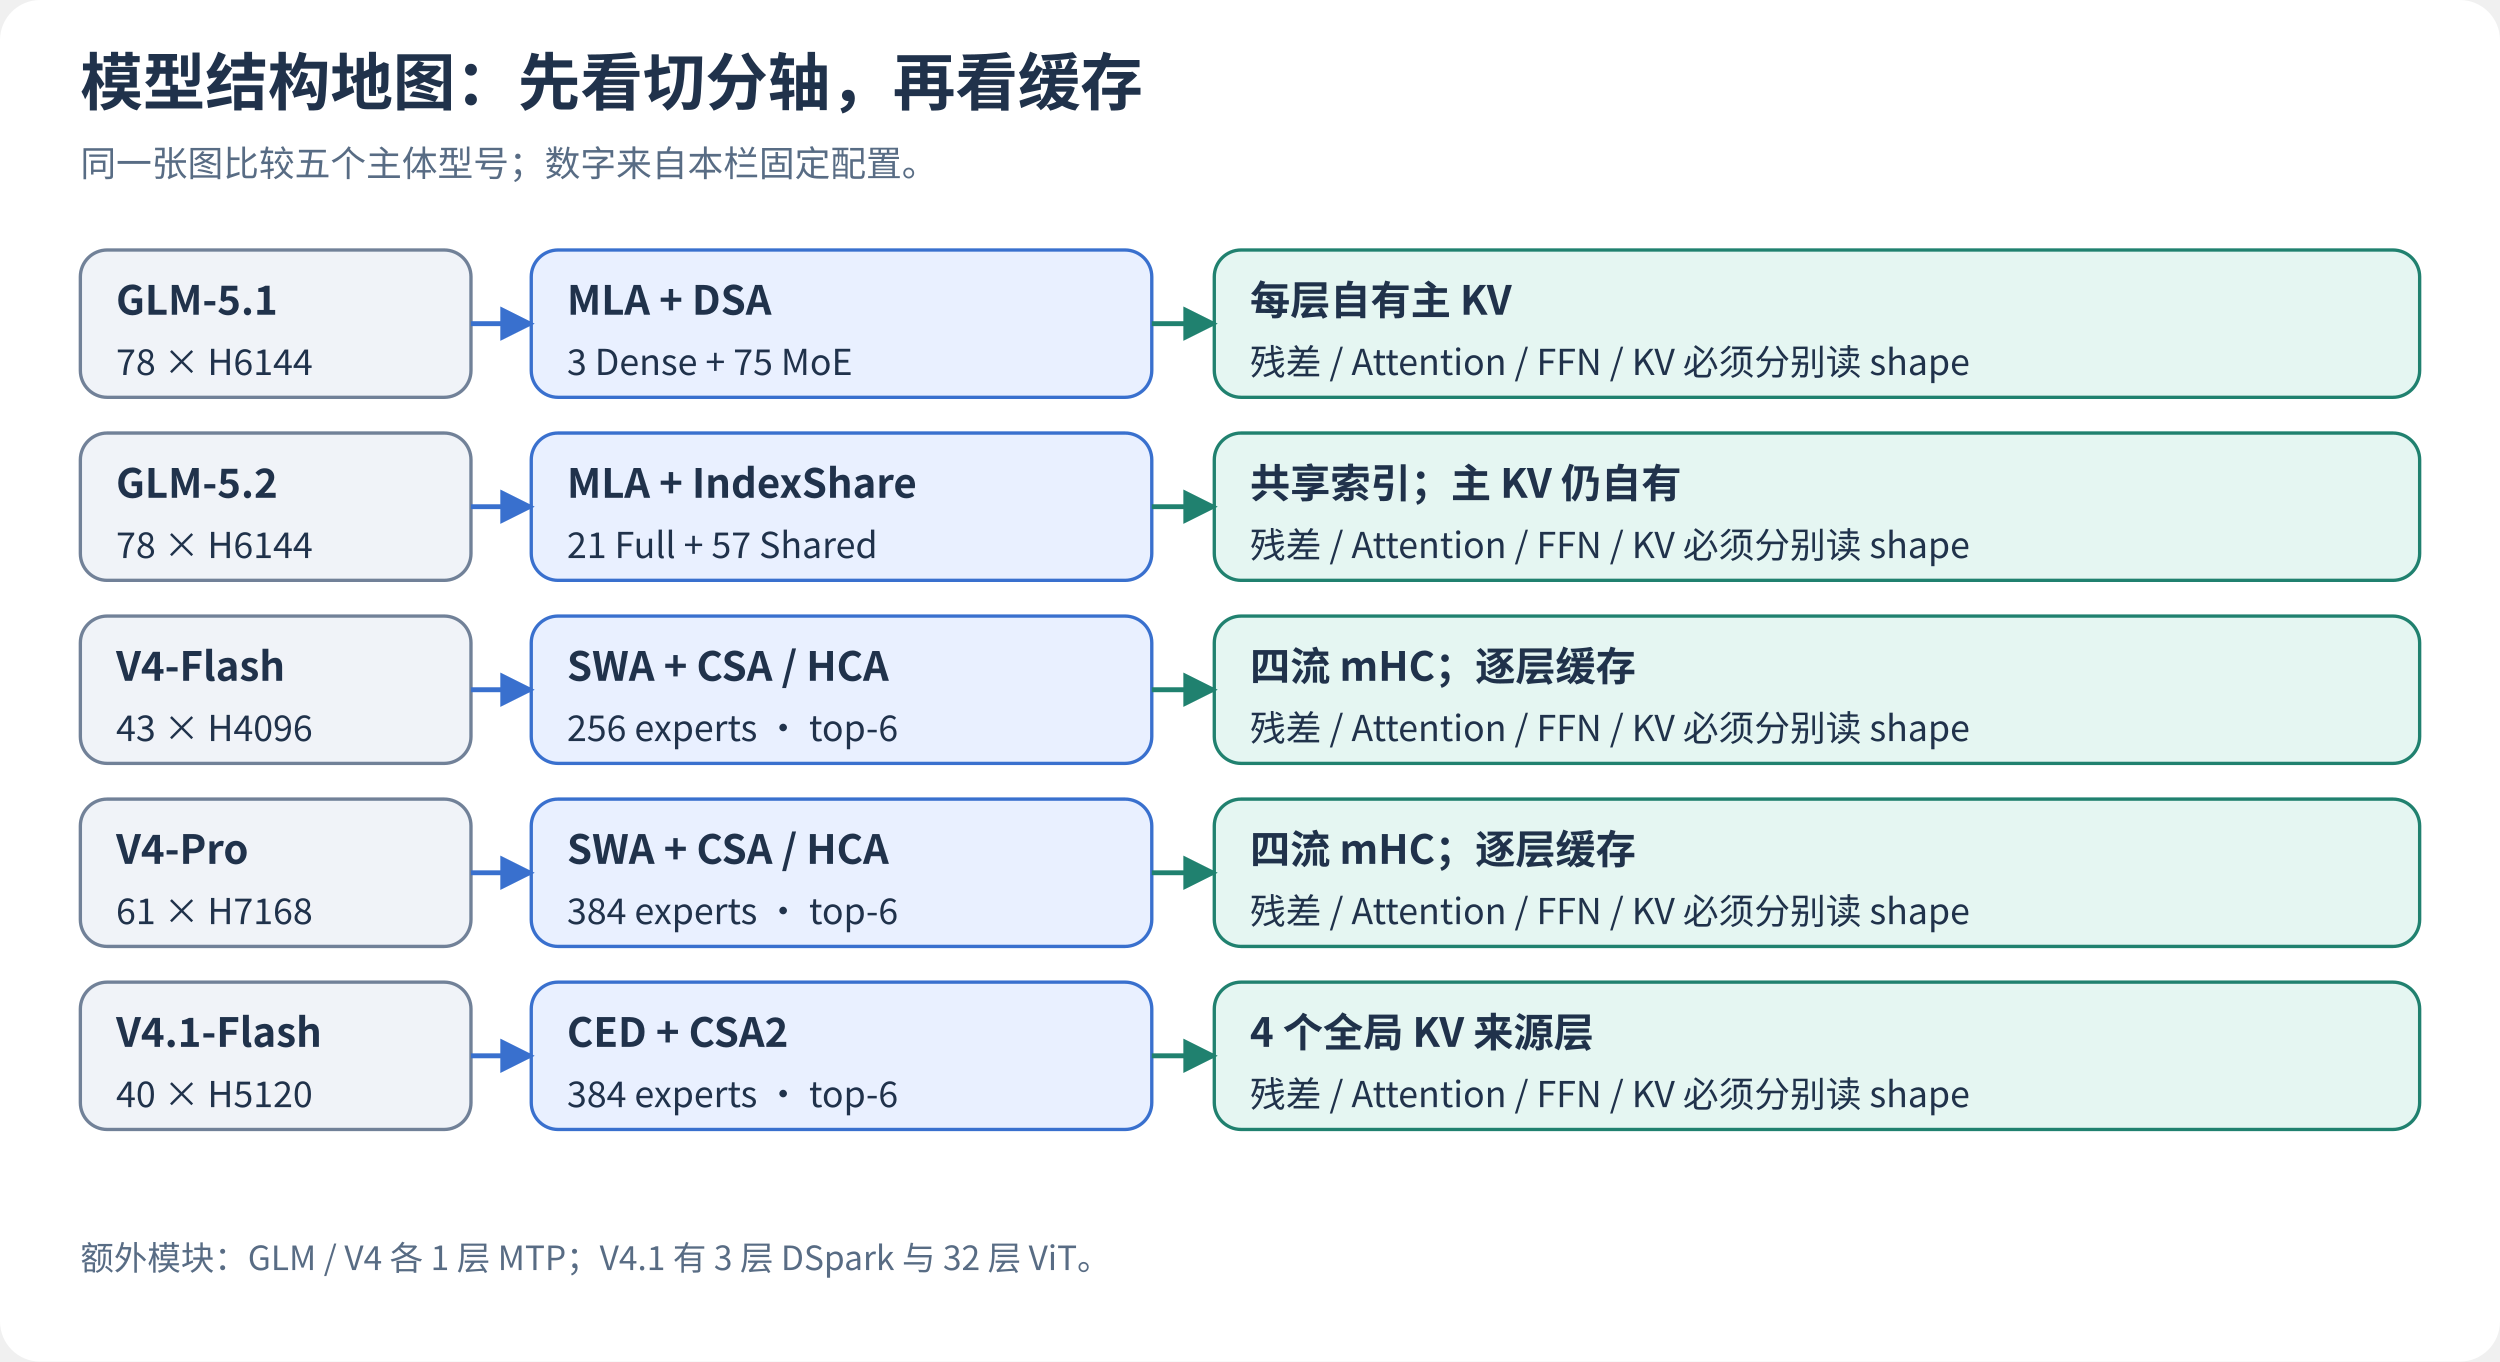
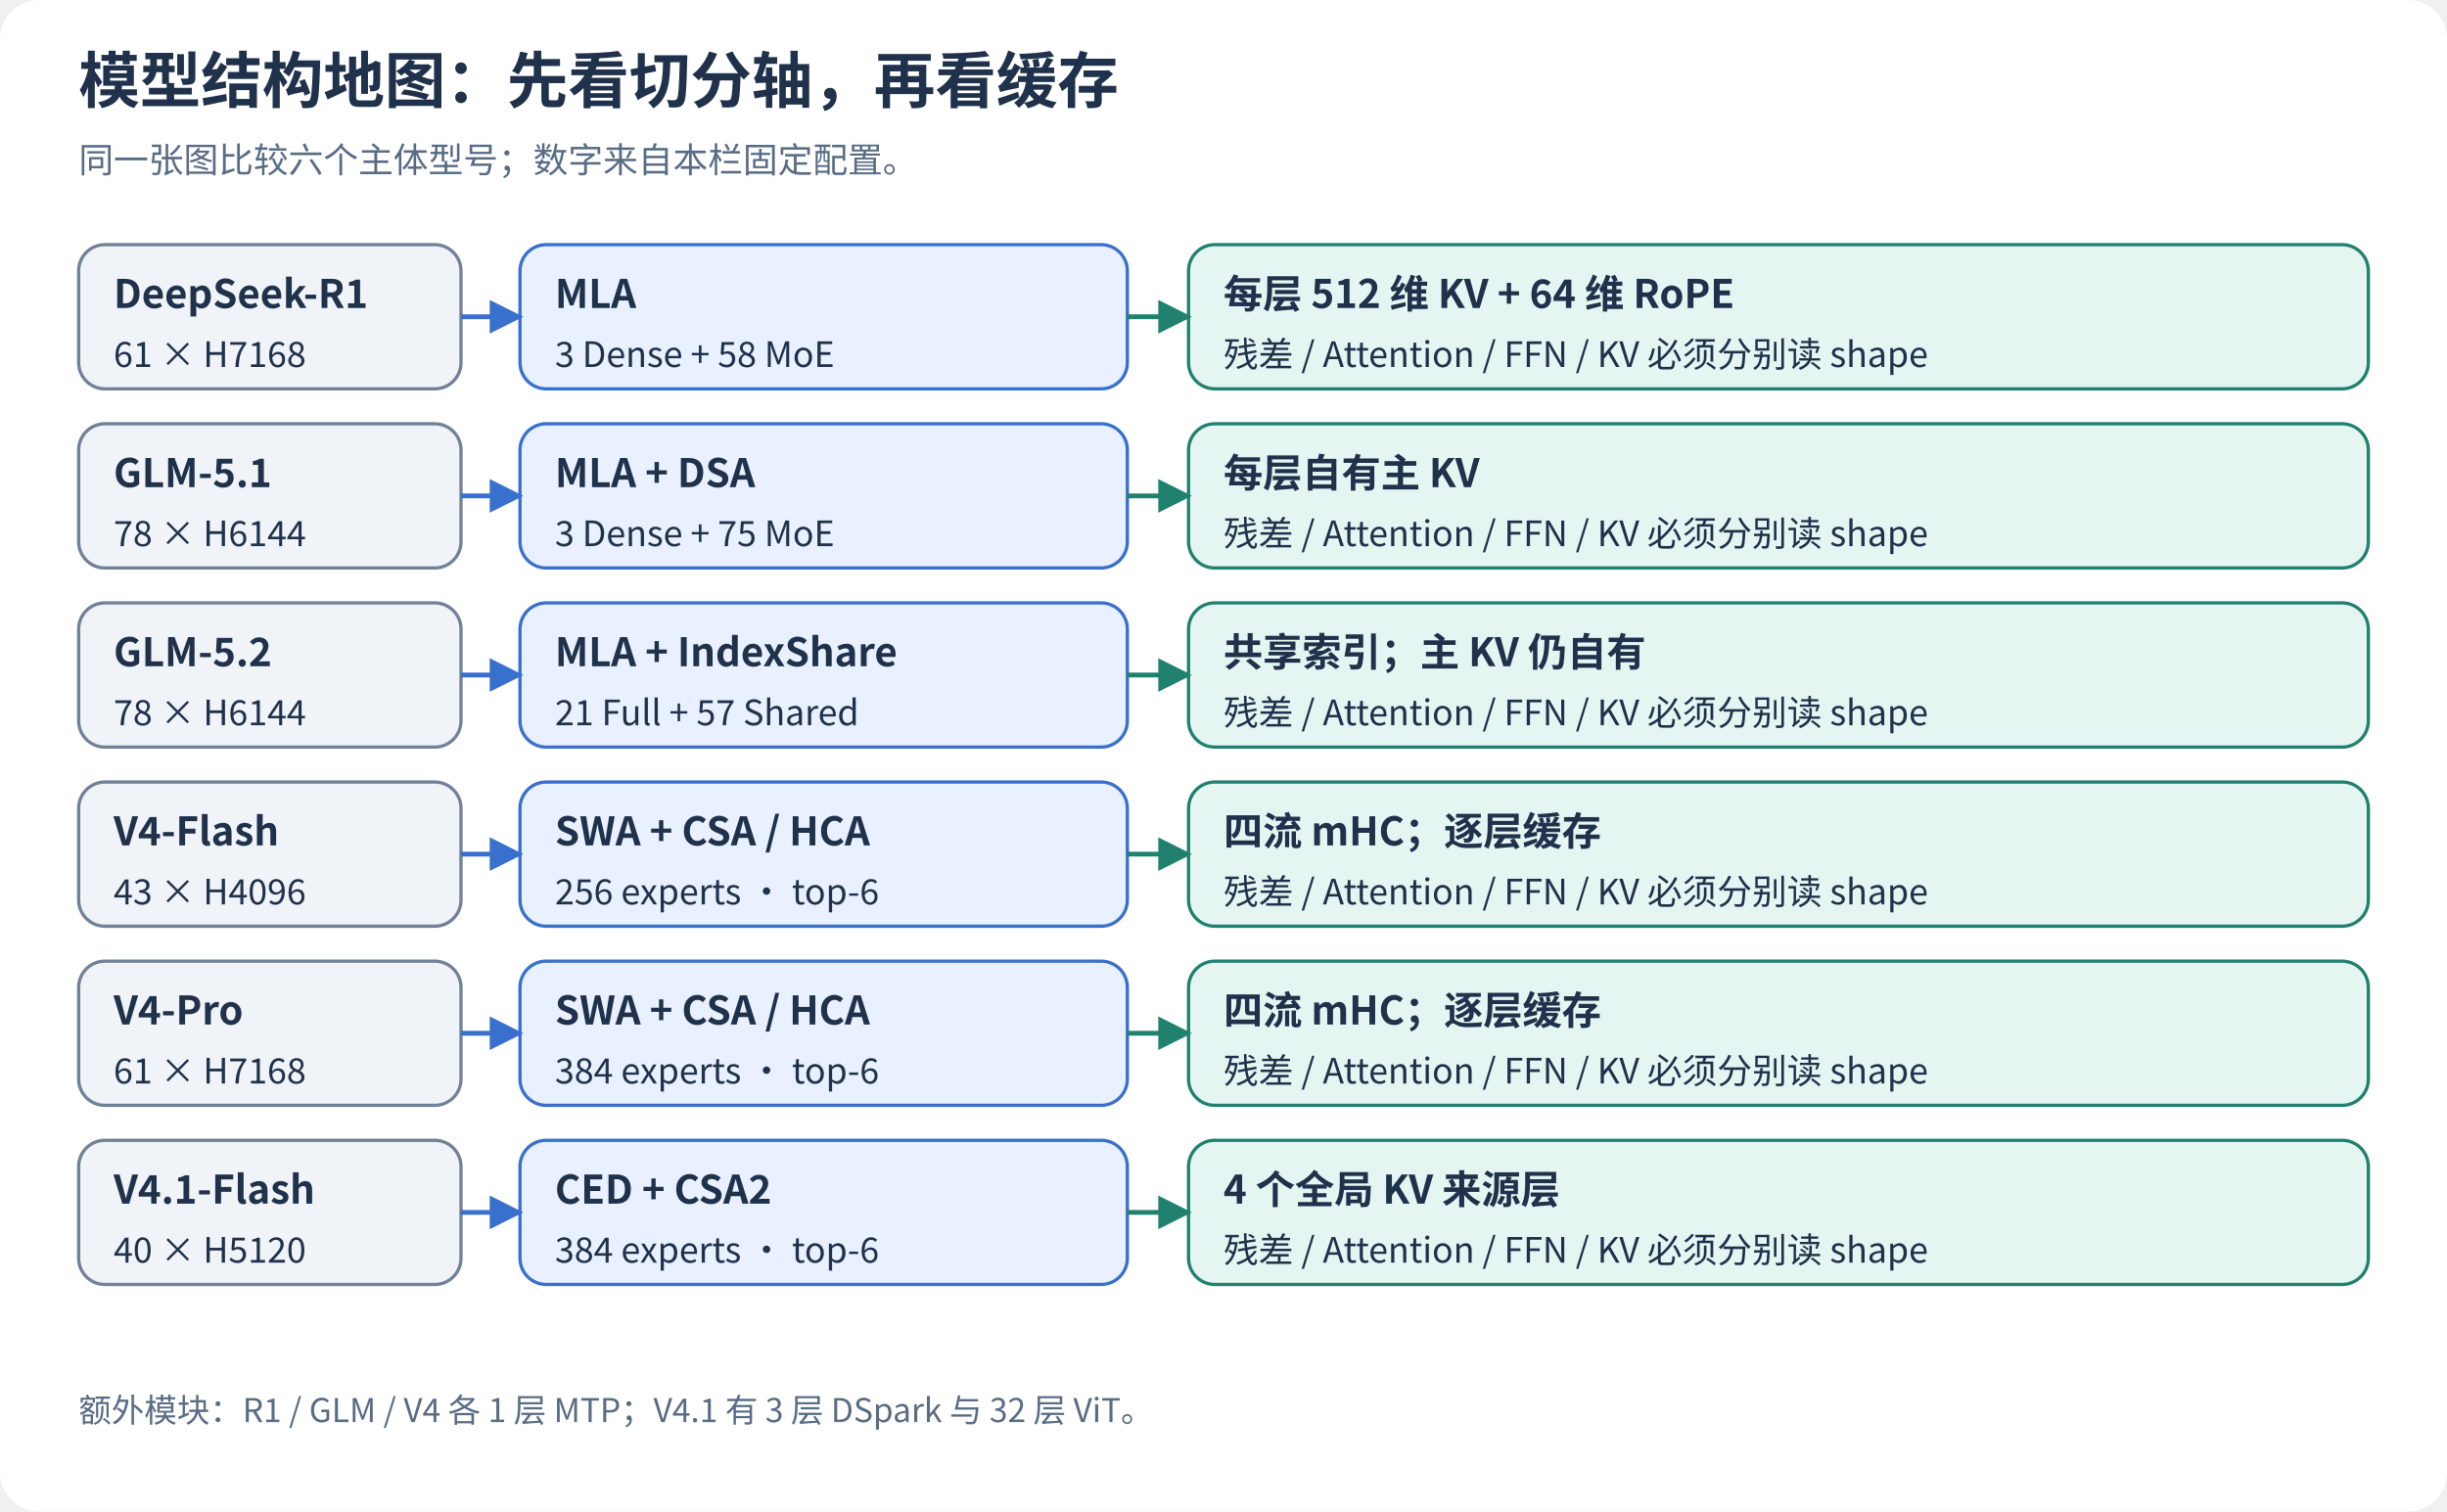
- <svg xmlns="http://www.w3.org/2000/svg" width="1120" height="610" viewBox="0 0 1120 610" role="img" aria-labelledby="title desc">
+ <svg xmlns="http://www.w3.org/2000/svg" width="1120" height="692" viewBox="0 0 1120 692" role="img" aria-labelledby="title desc">
  <defs>
    <marker id="arrow" viewBox="0 0 10 10" refX="9" refY="5" markerWidth="7" markerHeight="7" orient="auto-start-reverse">
      <path d="M 0 0 L 10 5 L 0 10 z" fill="context-stroke" />
    </marker>
  </defs>
  <style>text{font-family:Segoe UI,Microsoft YaHei,Noto Sans CJK SC,Arial,sans-serif;fill:#20324b} .shape{font-family:Consolas,Microsoft YaHei,monospace}</style>
-   <rect width="1120" height="610" rx="18" fill="#fff" />
+   <rect width="1120" height="692" rx="18" fill="#fff" />
  <text x="36" y="47" font-size="28" text-anchor="start" font-weight="650">
    <tspan x="36" dy="0">模型结构地图：先看切分轴，再看缓存</tspan>
  </text>
  <text x="36" y="79" font-size="16" text-anchor="start" style="fill:#586c84">
-     <tspan x="36" dy="0">同一张图比较五个主体型号；数字来自本栏固定配置。</tspan>
+     <tspan x="36" dy="0">同一张图比较六个主体型号；数字来自本栏固定配置。</tspan>
  </text>
  <rect x="36" y="112" width="175" height="66" rx="12" fill="#f0f3f8" stroke="#718198" stroke-width="1.5" />
  <text x="52" y="141" font-size="18" text-anchor="start" font-weight="650">
-     <tspan x="52" dy="0">GLM-5.1</tspan>
+     <tspan x="52" dy="0">DeepSeek-R1</tspan>
  </text>
  <text x="52" y="168" font-size="16" text-anchor="start">
-     <tspan x="52" dy="0">78 × H6144</tspan>
+     <tspan x="52" dy="0">61 × H7168</tspan>
  </text>
  <rect x="238" y="112" width="278" height="66" rx="12" fill="#e9f0ff" stroke="#3970ce" stroke-width="1.5" />
  <text x="254" y="141" font-size="18" text-anchor="start" font-weight="650">
-     <tspan x="254" dy="0">MLA + DSA</tspan>
+     <tspan x="254" dy="0">MLA</tspan>
  </text>
  <text x="254" y="168" font-size="16" text-anchor="start">
-     <tspan x="254" dy="0">3 Dense + 75 MoE</tspan>
+     <tspan x="254" dy="0">3 Dense + 58 MoE</tspan>
  </text>
  <rect x="544" y="112" width="540" height="66" rx="12" fill="#e5f6f2" stroke="#20816f" stroke-width="1.5" />
  <text x="560" y="141" font-size="18" text-anchor="start" font-weight="650">
-     <tspan x="560" dy="0">每层自有主 KV</tspan>
+     <tspan x="560" dy="0">每层 512 维 KV + 64 维 RoPE</tspan>
  </text>
  <text x="560" y="168" font-size="16" text-anchor="start">
    <tspan x="560" dy="0">残差 / Attention / FFN / KV 必须分别读 shape</tspan>
  </text>
  <polyline points="211,145 238,145" fill="none" stroke="#3970ce" stroke-width="2.2" stroke-linejoin="round" marker-end="url(#arrow)" />
  <polyline points="516,145 544,145" fill="none" stroke="#20816f" stroke-width="2.2" stroke-linejoin="round" marker-end="url(#arrow)" />
  <rect x="36" y="194" width="175" height="66" rx="12" fill="#f0f3f8" stroke="#718198" stroke-width="1.5" />
  <text x="52" y="223" font-size="18" text-anchor="start" font-weight="650">
-     <tspan x="52" dy="0">GLM-5.2</tspan>
+     <tspan x="52" dy="0">GLM-5.1</tspan>
  </text>
  <text x="52" y="250" font-size="16" text-anchor="start">
    <tspan x="52" dy="0">78 × H6144</tspan>
  </text>
  <rect x="238" y="194" width="278" height="66" rx="12" fill="#e9f0ff" stroke="#3970ce" stroke-width="1.5" />
  <text x="254" y="223" font-size="18" text-anchor="start" font-weight="650">
-     <tspan x="254" dy="0">MLA + IndexShare</tspan>
+     <tspan x="254" dy="0">MLA + DSA</tspan>
  </text>
  <text x="254" y="250" font-size="16" text-anchor="start">
-     <tspan x="254" dy="0">21 Full + 57 Shared</tspan>
+     <tspan x="254" dy="0">3 Dense + 75 MoE</tspan>
  </text>
  <rect x="544" y="194" width="540" height="66" rx="12" fill="#e5f6f2" stroke="#20816f" stroke-width="1.5" />
  <text x="560" y="223" font-size="18" text-anchor="start" font-weight="650">
-     <tspan x="560" dy="0">共享索引；主 KV 仍自有</tspan>
+     <tspan x="560" dy="0">每层自有主 KV</tspan>
  </text>
  <text x="560" y="250" font-size="16" text-anchor="start">
    <tspan x="560" dy="0">残差 / Attention / FFN / KV 必须分别读 shape</tspan>
  </text>
  <polyline points="211,227 238,227" fill="none" stroke="#3970ce" stroke-width="2.2" stroke-linejoin="round" marker-end="url(#arrow)" />
  <polyline points="516,227 544,227" fill="none" stroke="#20816f" stroke-width="2.2" stroke-linejoin="round" marker-end="url(#arrow)" />
  <rect x="36" y="276" width="175" height="66" rx="12" fill="#f0f3f8" stroke="#718198" stroke-width="1.5" />
  <text x="52" y="305" font-size="18" text-anchor="start" font-weight="650">
-     <tspan x="52" dy="0">V4-Flash</tspan>
+     <tspan x="52" dy="0">GLM-5.2</tspan>
  </text>
  <text x="52" y="332" font-size="16" text-anchor="start">
-     <tspan x="52" dy="0">43 × H4096</tspan>
+     <tspan x="52" dy="0">78 × H6144</tspan>
  </text>
  <rect x="238" y="276" width="278" height="66" rx="12" fill="#e9f0ff" stroke="#3970ce" stroke-width="1.5" />
  <text x="254" y="305" font-size="18" text-anchor="start" font-weight="650">
-     <tspan x="254" dy="0">SWA + CSA / HCA</tspan>
+     <tspan x="254" dy="0">MLA + IndexShare</tspan>
  </text>
  <text x="254" y="332" font-size="16" text-anchor="start">
-     <tspan x="254" dy="0">256 experts · top-6</tspan>
+     <tspan x="254" dy="0">21 Full + 57 Shared</tspan>
  </text>
  <rect x="544" y="276" width="540" height="66" rx="12" fill="#e5f6f2" stroke="#20816f" stroke-width="1.5" />
  <text x="560" y="305" font-size="18" text-anchor="start" font-weight="650">
-     <tspan x="560" dy="0">四流 mHC；逐层缓存</tspan>
+     <tspan x="560" dy="0">共享索引；主 KV 仍自有</tspan>
  </text>
  <text x="560" y="332" font-size="16" text-anchor="start">
    <tspan x="560" dy="0">残差 / Attention / FFN / KV 必须分别读 shape</tspan>
  </text>
  <polyline points="211,309 238,309" fill="none" stroke="#3970ce" stroke-width="2.2" stroke-linejoin="round" marker-end="url(#arrow)" />
  <polyline points="516,309 544,309" fill="none" stroke="#20816f" stroke-width="2.2" stroke-linejoin="round" marker-end="url(#arrow)" />
  <rect x="36" y="358" width="175" height="66" rx="12" fill="#f0f3f8" stroke="#718198" stroke-width="1.5" />
  <text x="52" y="387" font-size="18" text-anchor="start" font-weight="650">
-     <tspan x="52" dy="0">V4-Pro</tspan>
+     <tspan x="52" dy="0">V4-Flash</tspan>
  </text>
  <text x="52" y="414" font-size="16" text-anchor="start">
-     <tspan x="52" dy="0">61 × H7168</tspan>
+     <tspan x="52" dy="0">43 × H4096</tspan>
  </text>
  <rect x="238" y="358" width="278" height="66" rx="12" fill="#e9f0ff" stroke="#3970ce" stroke-width="1.5" />
  <text x="254" y="387" font-size="18" text-anchor="start" font-weight="650">
    <tspan x="254" dy="0">SWA + CSA / HCA</tspan>
  </text>
  <text x="254" y="414" font-size="16" text-anchor="start">
-     <tspan x="254" dy="0">384 experts · top-6</tspan>
+     <tspan x="254" dy="0">256 experts · top-6</tspan>
  </text>
  <rect x="544" y="358" width="540" height="66" rx="12" fill="#e5f6f2" stroke="#20816f" stroke-width="1.5" />
  <text x="560" y="387" font-size="18" text-anchor="start" font-weight="650">
    <tspan x="560" dy="0">四流 mHC；逐层缓存</tspan>
  </text>
  <text x="560" y="414" font-size="16" text-anchor="start">
    <tspan x="560" dy="0">残差 / Attention / FFN / KV 必须分别读 shape</tspan>
  </text>
  <polyline points="211,391 238,391" fill="none" stroke="#3970ce" stroke-width="2.2" stroke-linejoin="round" marker-end="url(#arrow)" />
  <polyline points="516,391 544,391" fill="none" stroke="#20816f" stroke-width="2.2" stroke-linejoin="round" marker-end="url(#arrow)" />
  <rect x="36" y="440" width="175" height="66" rx="12" fill="#f0f3f8" stroke="#718198" stroke-width="1.5" />
  <text x="52" y="469" font-size="18" text-anchor="start" font-weight="650">
-     <tspan x="52" dy="0">V4.1-Flash</tspan>
+     <tspan x="52" dy="0">V4-Pro</tspan>
  </text>
  <text x="52" y="496" font-size="16" text-anchor="start">
-     <tspan x="52" dy="0">40 × H5120</tspan>
+     <tspan x="52" dy="0">61 × H7168</tspan>
  </text>
  <rect x="238" y="440" width="278" height="66" rx="12" fill="#e9f0ff" stroke="#3970ce" stroke-width="1.5" />
  <text x="254" y="469" font-size="18" text-anchor="start" font-weight="650">
-     <tspan x="254" dy="0">CED + CSA2</tspan>
+     <tspan x="254" dy="0">SWA + CSA / HCA</tspan>
  </text>
  <text x="254" y="496" font-size="16" text-anchor="start">
    <tspan x="254" dy="0">384 experts · top-6</tspan>
  </text>
  <rect x="544" y="440" width="540" height="66" rx="12" fill="#e5f6f2" stroke="#20816f" stroke-width="1.5" />
  <text x="560" y="469" font-size="18" text-anchor="start" font-weight="650">
-     <tspan x="560" dy="0">4 个全局 KV 来源层</tspan>
+     <tspan x="560" dy="0">四流 mHC；逐层缓存</tspan>
  </text>
  <text x="560" y="496" font-size="16" text-anchor="start">
    <tspan x="560" dy="0">残差 / Attention / FFN / KV 必须分别读 shape</tspan>
  </text>
  <polyline points="211,473 238,473" fill="none" stroke="#3970ce" stroke-width="2.2" stroke-linejoin="round" marker-end="url(#arrow)" />
  <polyline points="516,473 544,473" fill="none" stroke="#20816f" stroke-width="2.2" stroke-linejoin="round" marker-end="url(#arrow)" />
-   <text x="36" y="569" font-size="15" text-anchor="start" style="fill:#586c84">
-     <tspan x="36" dy="0">额外模块：GLM / V4 各 1 层 MTP；V4.1 有 3 层 DSpark 与 32 层 ViT。</tspan>
+   <rect x="36" y="522" width="175" height="66" rx="12" fill="#f0f3f8" stroke="#718198" stroke-width="1.5" />
+   <text x="52" y="551" font-size="18" text-anchor="start" font-weight="650">
+     <tspan x="52" dy="0">V4.1-Flash</tspan>
+   </text>
+   <text x="52" y="578" font-size="16" text-anchor="start">
+     <tspan x="52" dy="0">40 × H5120</tspan>
+   </text>
+   <rect x="238" y="522" width="278" height="66" rx="12" fill="#e9f0ff" stroke="#3970ce" stroke-width="1.5" />
+   <text x="254" y="551" font-size="18" text-anchor="start" font-weight="650">
+     <tspan x="254" dy="0">CED + CSA2</tspan>
+   </text>
+   <text x="254" y="578" font-size="16" text-anchor="start">
+     <tspan x="254" dy="0">384 experts · top-6</tspan>
+   </text>
+   <rect x="544" y="522" width="540" height="66" rx="12" fill="#e5f6f2" stroke="#20816f" stroke-width="1.5" />
+   <text x="560" y="551" font-size="18" text-anchor="start" font-weight="650">
+     <tspan x="560" dy="0">4 个全局 KV 来源层</tspan>
+   </text>
+   <text x="560" y="578" font-size="16" text-anchor="start">
+     <tspan x="560" dy="0">残差 / Attention / FFN / KV 必须分别读 shape</tspan>
+   </text>
+   <polyline points="211,555 238,555" fill="none" stroke="#3970ce" stroke-width="2.2" stroke-linejoin="round" marker-end="url(#arrow)" />
+   <polyline points="516,555 544,555" fill="none" stroke="#20816f" stroke-width="2.2" stroke-linejoin="round" marker-end="url(#arrow)" />
+   <text x="36" y="651" font-size="15" text-anchor="start" style="fill:#586c84">
+     <tspan x="36" dy="0">额外模块：R1 / GLM / V4 各 1 层 MTP；V4.1 有 3 层 DSpark 与 32 层 ViT。</tspan>
  </text>
</svg>
